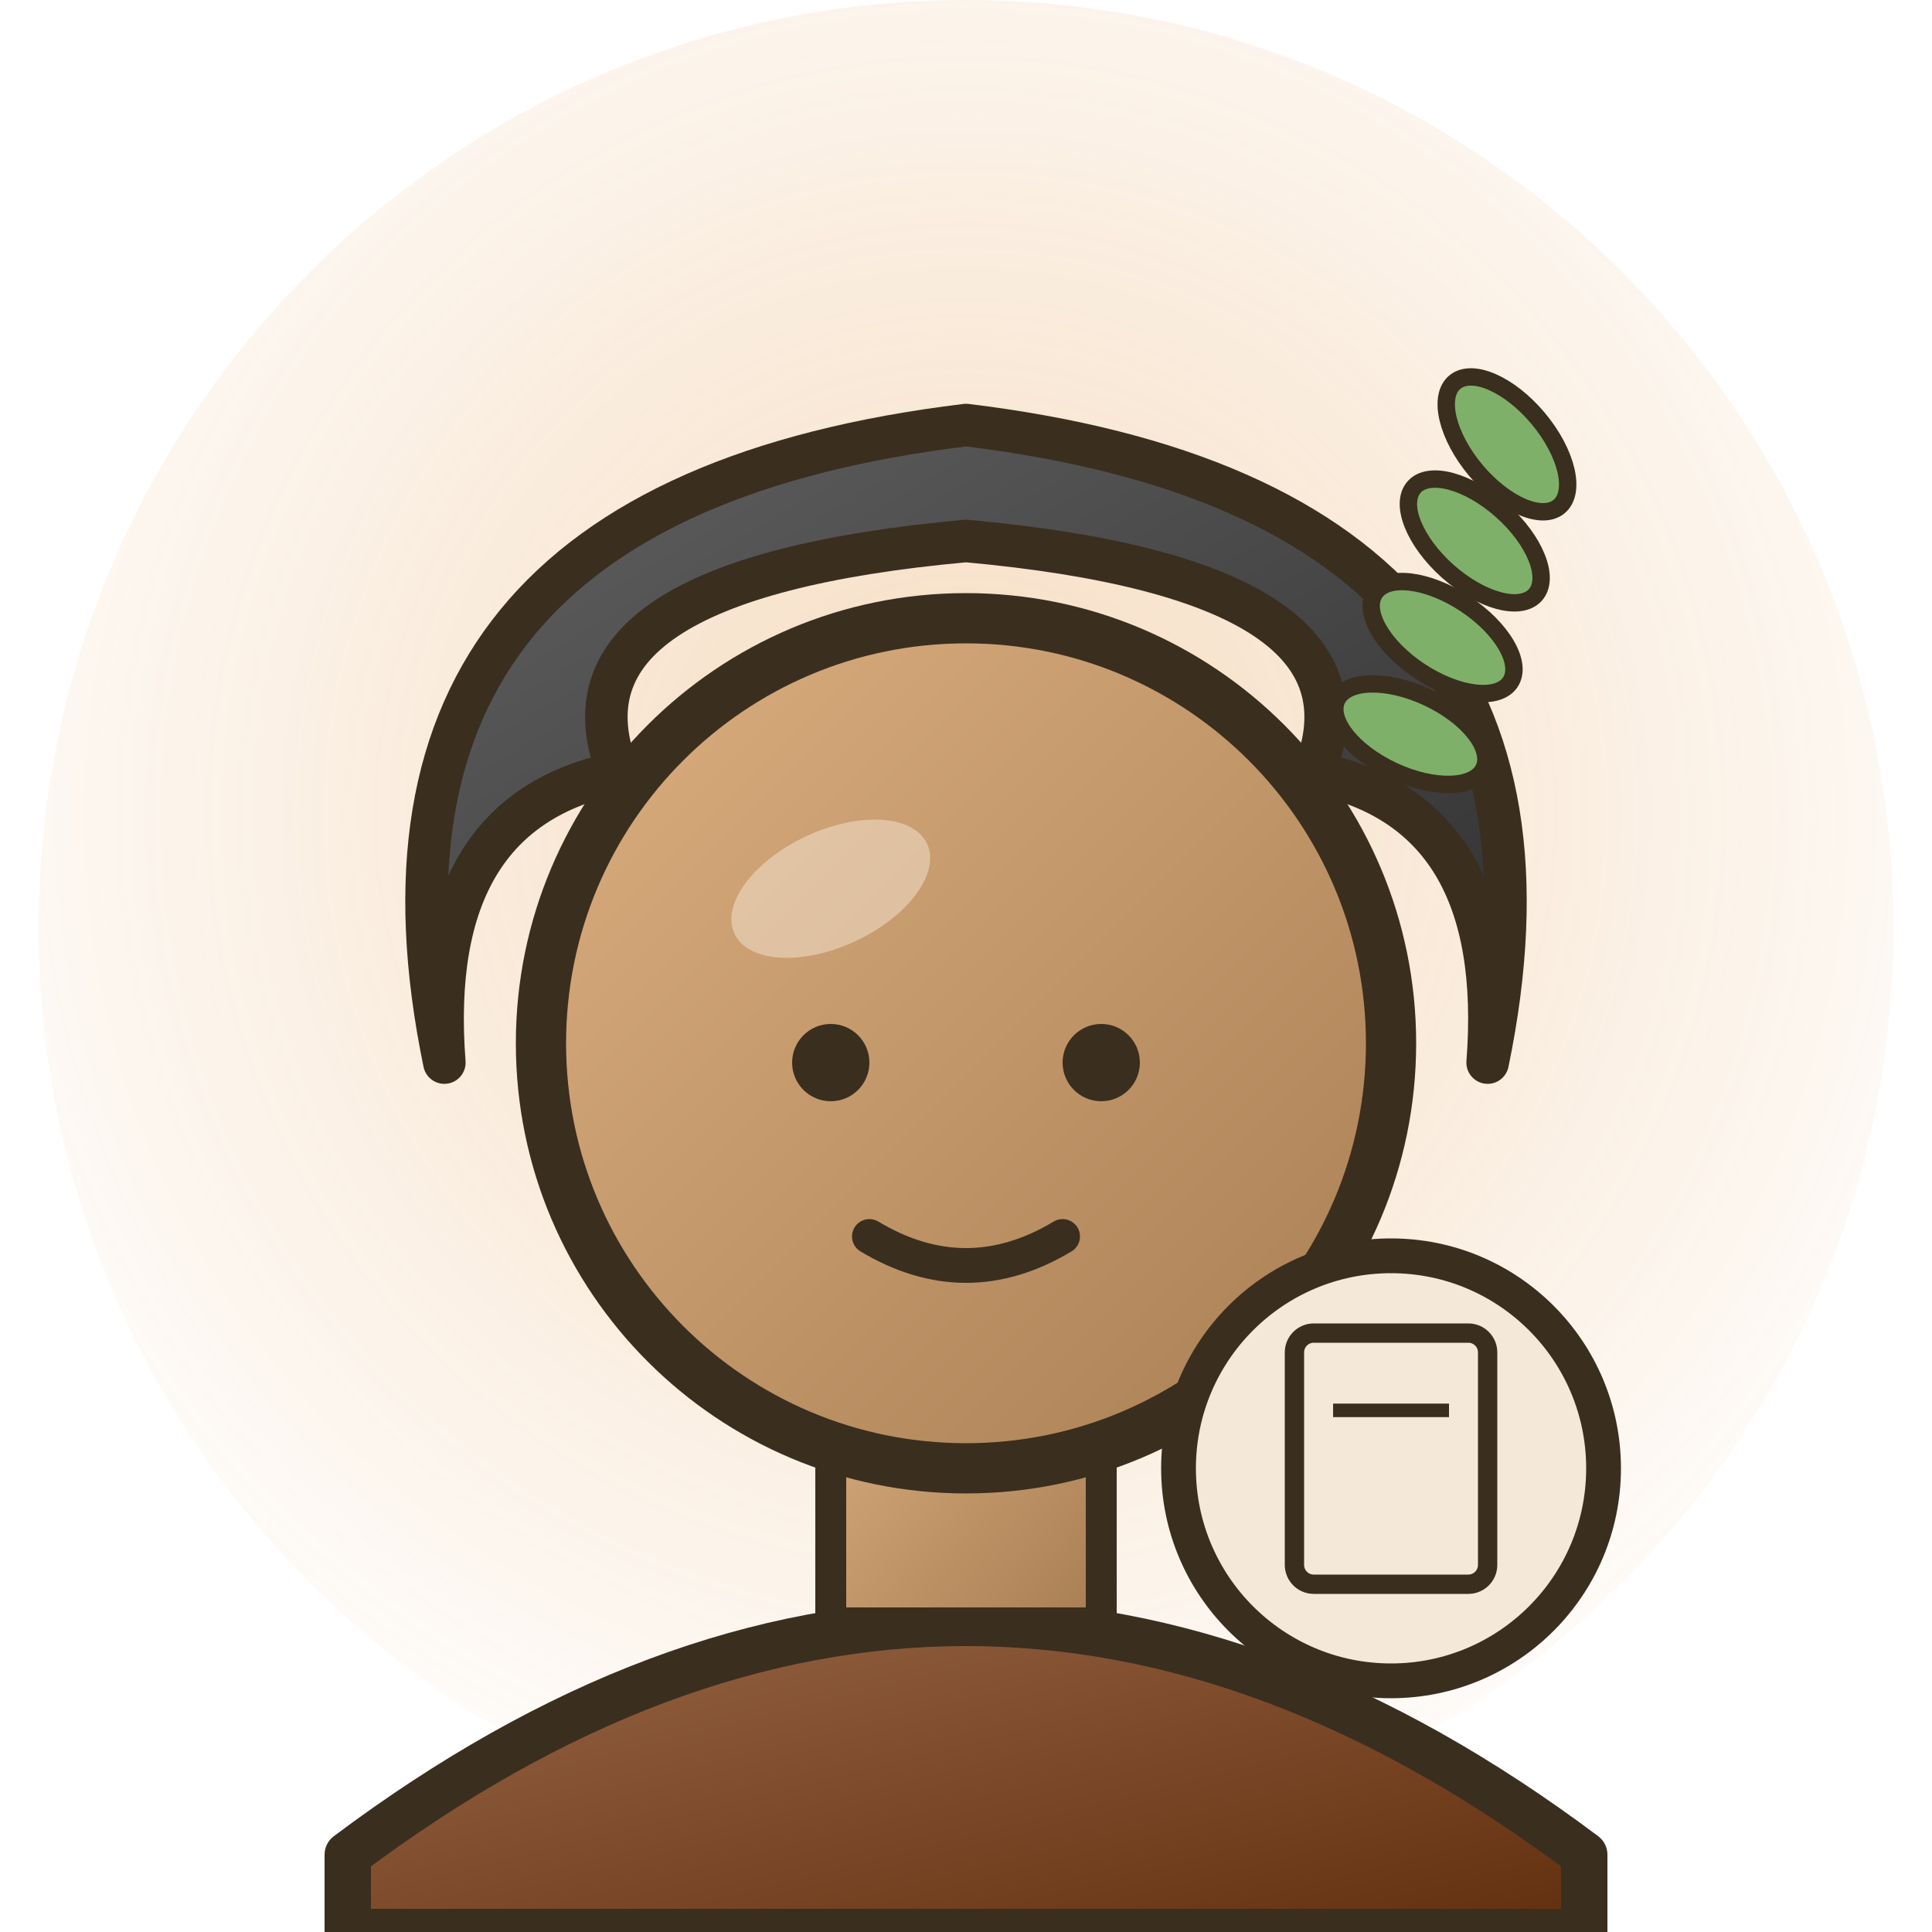
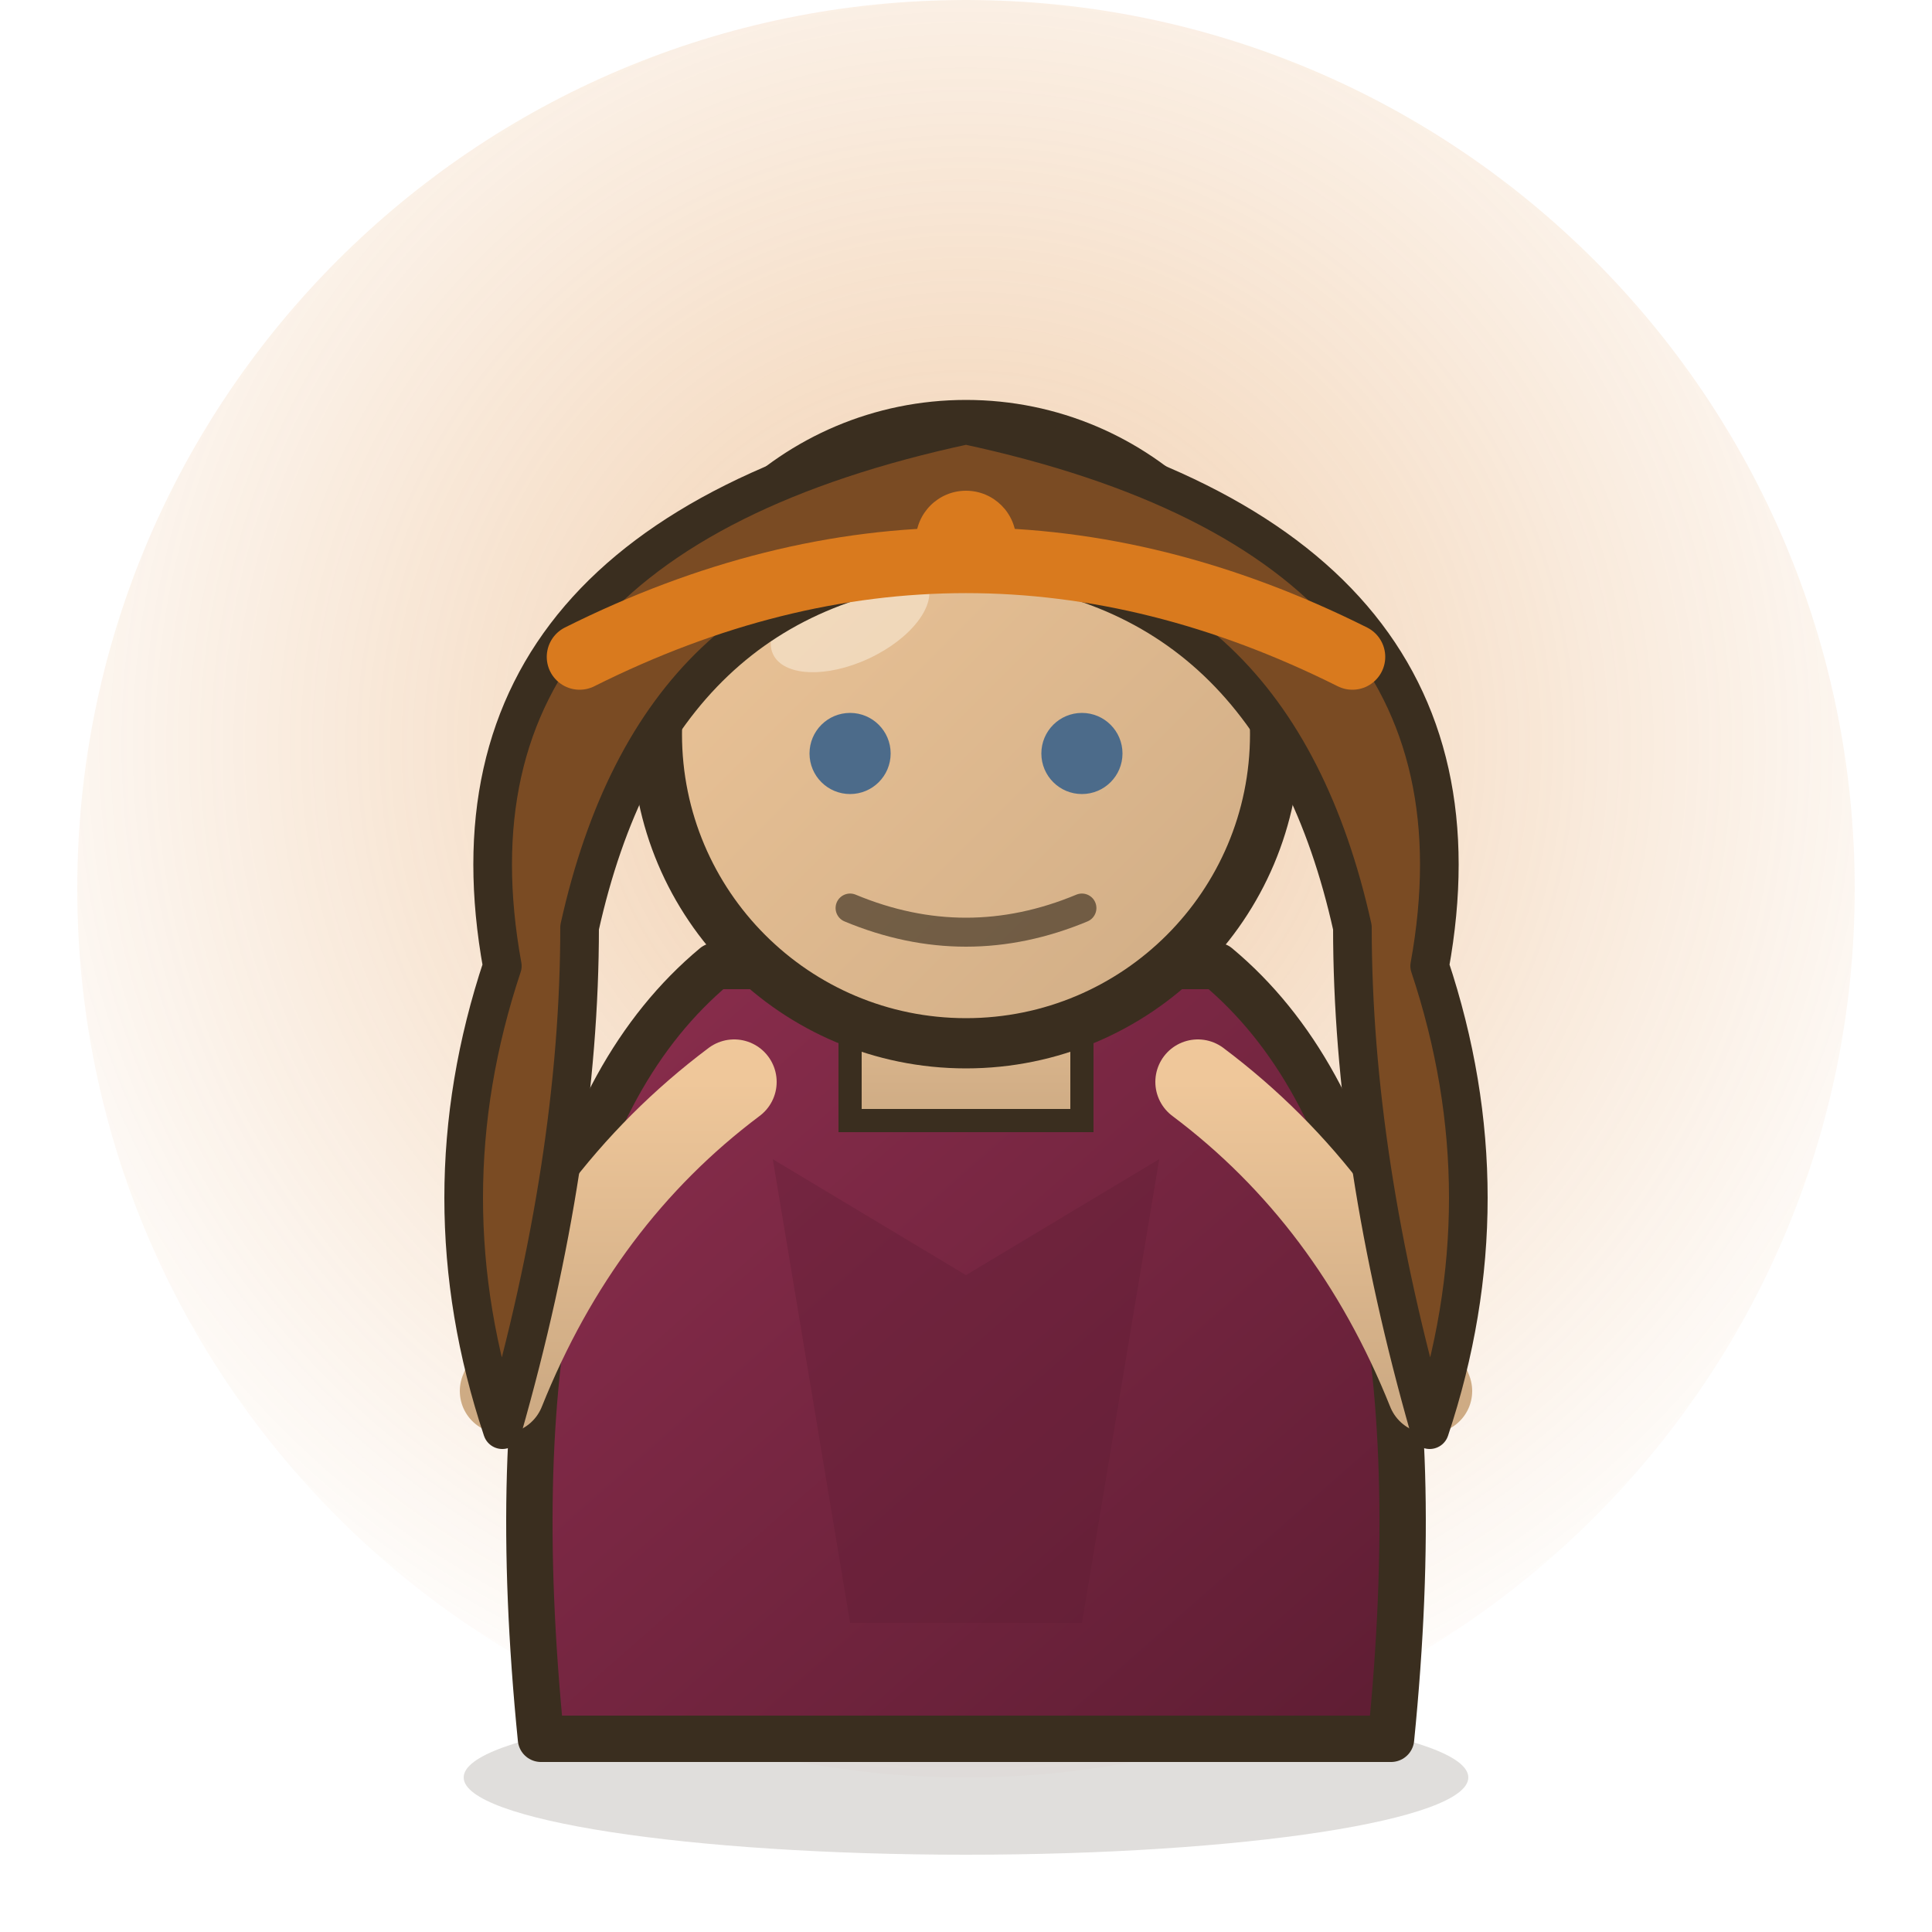
<svg xmlns="http://www.w3.org/2000/svg" viewBox="0 0 100 100" width="100" height="100" preserveAspectRatio="none">
-   <radialGradient id="aura1245" cx="50%" cy="44%" r="62%">
-     <stop offset="0%" stop-color="#E08A2E" stop-opacity="0.3" />
-     <stop offset="100%" stop-color="#E08A2E" stop-opacity="0" />
+   <radialGradient id="aura230" cx="50%" cy="42%" r="60%">
+     <stop offset="0%" stop-color="#D97A1E" stop-opacity="0.38" />
+     <stop offset="100%" stop-color="#D97A1E" stop-opacity="0" />
  </radialGradient>
-   <circle cx="50" cy="48" r="48" fill="url(#aura1245)" />
-   <ellipse cx="50" cy="93" rx="24" ry="3.6" fill="#3A2E1F" opacity="0.16" />
-   <linearGradient id="dg1246" x1="0" y1="0" x2="1" y2="1">
-     <stop offset="0%" stop-color="#976646" />
-     <stop offset="100%" stop-color="#622f0e" />
+   <circle cx="50" cy="46" r="46" fill="url(#aura230)" />
+   <ellipse cx="50" cy="92" rx="26" ry="4" fill="#3A2E1F" opacity="0.16" />
+   <linearGradient id="robe230" x1="0" y1="0" x2="1" y2="1">
+     <stop offset="0%" stop-color="#8C2E4E" />
+     <stop offset="100%" stop-color="#5E1D33" />
  </linearGradient>
-   <linearGradient id="dg1247" x1="0" y1="0" x2="1" y2="1">
-     <stop offset="0%" stop-color="#dcaf80" />
-     <stop offset="100%" stop-color="#a77e53" />
+   <path d="M 28 90 Q 25 60 37 50 L 63 50 Q 75 60 72 90 Z" fill="url(#robe230)" stroke="#3A2E1F" stroke-width="2.4" stroke-linejoin="round" />
+   <path d="M 44 84 L 40 60 L 50 66 L 60 60 L 56 84 Z" fill="#5E1D33" opacity="0.35" />
+   <linearGradient id="skin230a" x1="0" y1="0" x2="0" y2="1">
+     <stop offset="0%" stop-color="#EFC79A" />
+     <stop offset="100%" stop-color="#ceab84" />
  </linearGradient>
-   <linearGradient id="dg1248" x1="0" y1="0" x2="1" y2="1">
-     <stop offset="0%" stop-color="#616161" />
-     <stop offset="100%" stop-color="#303030" />
+   <path d="M 38 56 Q 30 62 26 72" fill="none" stroke="url(#skin230a)" stroke-width="4.4" stroke-linecap="round" />
+   <path d="M 62 56 Q 70 62 74 72" fill="none" stroke="url(#skin230a)" stroke-width="4.4" stroke-linecap="round" />
+   <rect x="44" y="46" width="12" height="12" fill="url(#skin230a)" stroke="#3A2E1F" stroke-width="1.2" />
+   <linearGradient id="skin230b" x1="0" y1="0" x2="1" y2="1">
+     <stop offset="0%" stop-color="#EFC79A" />
+     <stop offset="100%" stop-color="#ceab84" />
  </linearGradient>
-   <path d="M 18 96 Q 50 72 82 96 L 82 100 L 18 100 Z" fill="url(#dg1246)" stroke="#3A2E1F" stroke-width="2.4" stroke-linejoin="round" />
-   <rect x="43" y="68" width="14" height="16" fill="url(#dg1247)" stroke="#3A2E1F" stroke-width="1.6" />
-   <circle cx="50" cy="54" r="22" fill="url(#dg1247)" stroke="#3A2E1F" stroke-width="2.6" />
-   <ellipse cx="43" cy="46" rx="5.5" ry="3" fill="#FFF8EC" opacity="0.4" transform="rotate(-25 43 46)" />
-   <path d="M 23 55 Q 17 26 50 22 Q 83 26 77 55 Q 78 42 68 40 Q 72 30 50 28 Q 28 30 32 40 Q 22 42 23 55 Z" fill="url(#dg1248)" stroke="#3A2E1F" stroke-width="2.2" stroke-linejoin="round" />
-   <circle cx="43" cy="55" r="2" fill="#3A2E1F" />
-   <circle cx="57" cy="55" r="2" fill="#3A2E1F" />
-   <path d="M 45 64 Q 50 67 55 64" stroke="#3A2E1F" stroke-width="1.8" fill="none" stroke-linecap="round" />
-   <ellipse cx="73" cy="38" rx="4.2" ry="2.1" fill="#7FB069" stroke="#3A2E1F" stroke-width="0.9" transform="rotate(25 73 38)" />
-   <ellipse cx="74.667" cy="33" rx="4.2" ry="2.1" fill="#7FB069" stroke="#3A2E1F" stroke-width="0.9" transform="rotate(33.33333 74.66667 33)" />
-   <ellipse cx="76.333" cy="28" rx="4.2" ry="2.1" fill="#7FB069" stroke="#3A2E1F" stroke-width="0.9" transform="rotate(41.66667 76.33333 28)" />
-   <ellipse cx="78" cy="23" rx="4.2" ry="2.1" fill="#7FB069" stroke="#3A2E1F" stroke-width="0.9" transform="rotate(50 78 23)" />
-   <circle cx="72" cy="76" r="11" fill="#F4E9D8" stroke="#3A2E1F" stroke-width="1.8" />
-   <g transform="translate(22 26)">
-     <rect x="-5" y="-7" width="10" height="13" rx="1" fill="#F4E9D8" stroke="#3A2E1F" stroke-width="1" transform="translate(50 50)" />
-     <line x1="-3" y1="-3" x2="3" y2="-3" stroke="#3A2E1F" stroke-width="0.7" transform="translate(50 50)" />
-   </g>
+   <circle cx="50" cy="38" r="16" fill="url(#skin230b)" stroke="#3A2E1F" stroke-width="2.6" />
+   <ellipse cx="44" cy="32" rx="4.4" ry="2.3" fill="#FFF8EC" opacity="0.45" transform="rotate(-25 44 32)" />
+   <path d="M 26 50 Q 22 28 50 22 Q 78 28 74 50 Q 78 62 74 74 Q 70 60 70 48 Q 66 30 50 29 Q 34 30 30 48 Q 30 60 26 74 Q 22 62 26 50 Z" fill="#7A4B23" stroke="#3A2E1F" stroke-width="2" stroke-linejoin="round" />
+   <circle cx="44" cy="39" r="2.1" fill="#4C6B8A" />
+   <circle cx="56" cy="39" r="2.1" fill="#4C6B8A" />
+   <path d="M 44 47 Q 50 49.5 56 47" fill="none" stroke="#3A2E1F" stroke-width="1.5" stroke-linecap="round" opacity="0.65" />
+   <path d="M 30 34 Q 50 24 70 34" fill="none" stroke="#D97A1E" stroke-width="3.4" stroke-linecap="round" />
+   <circle cx="50" cy="28" r="2.6" fill="#D97A1E" />
</svg>
